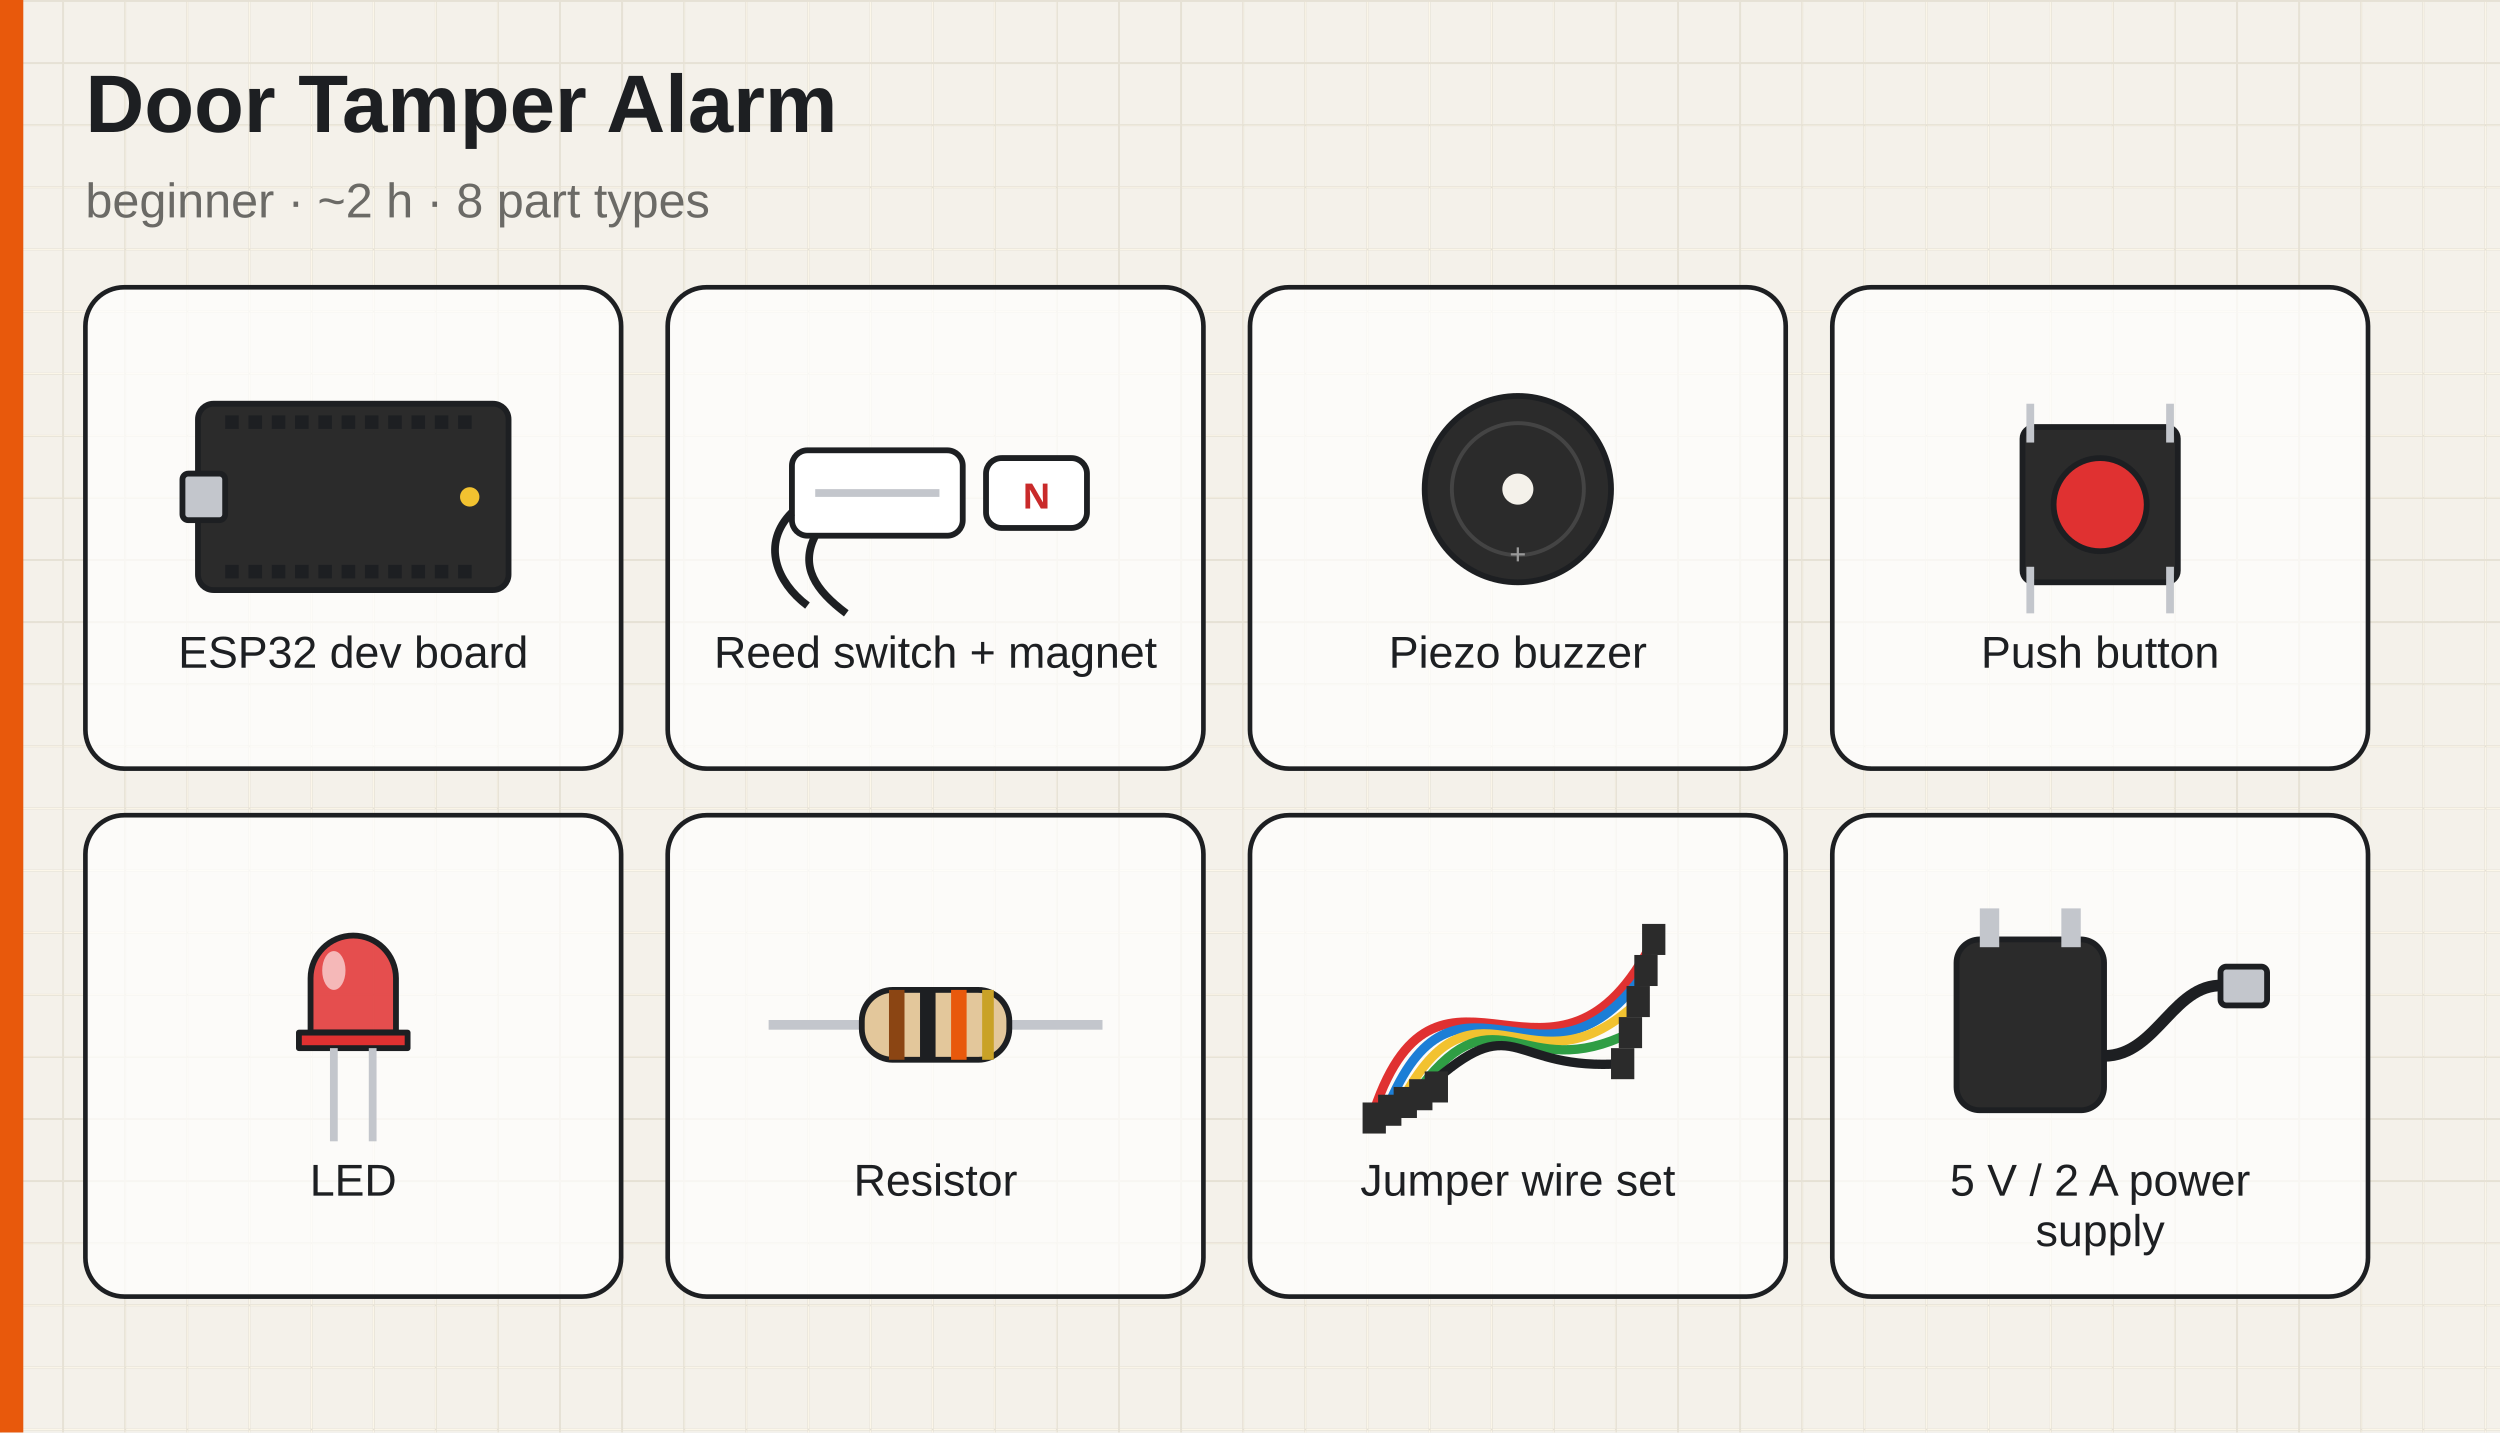
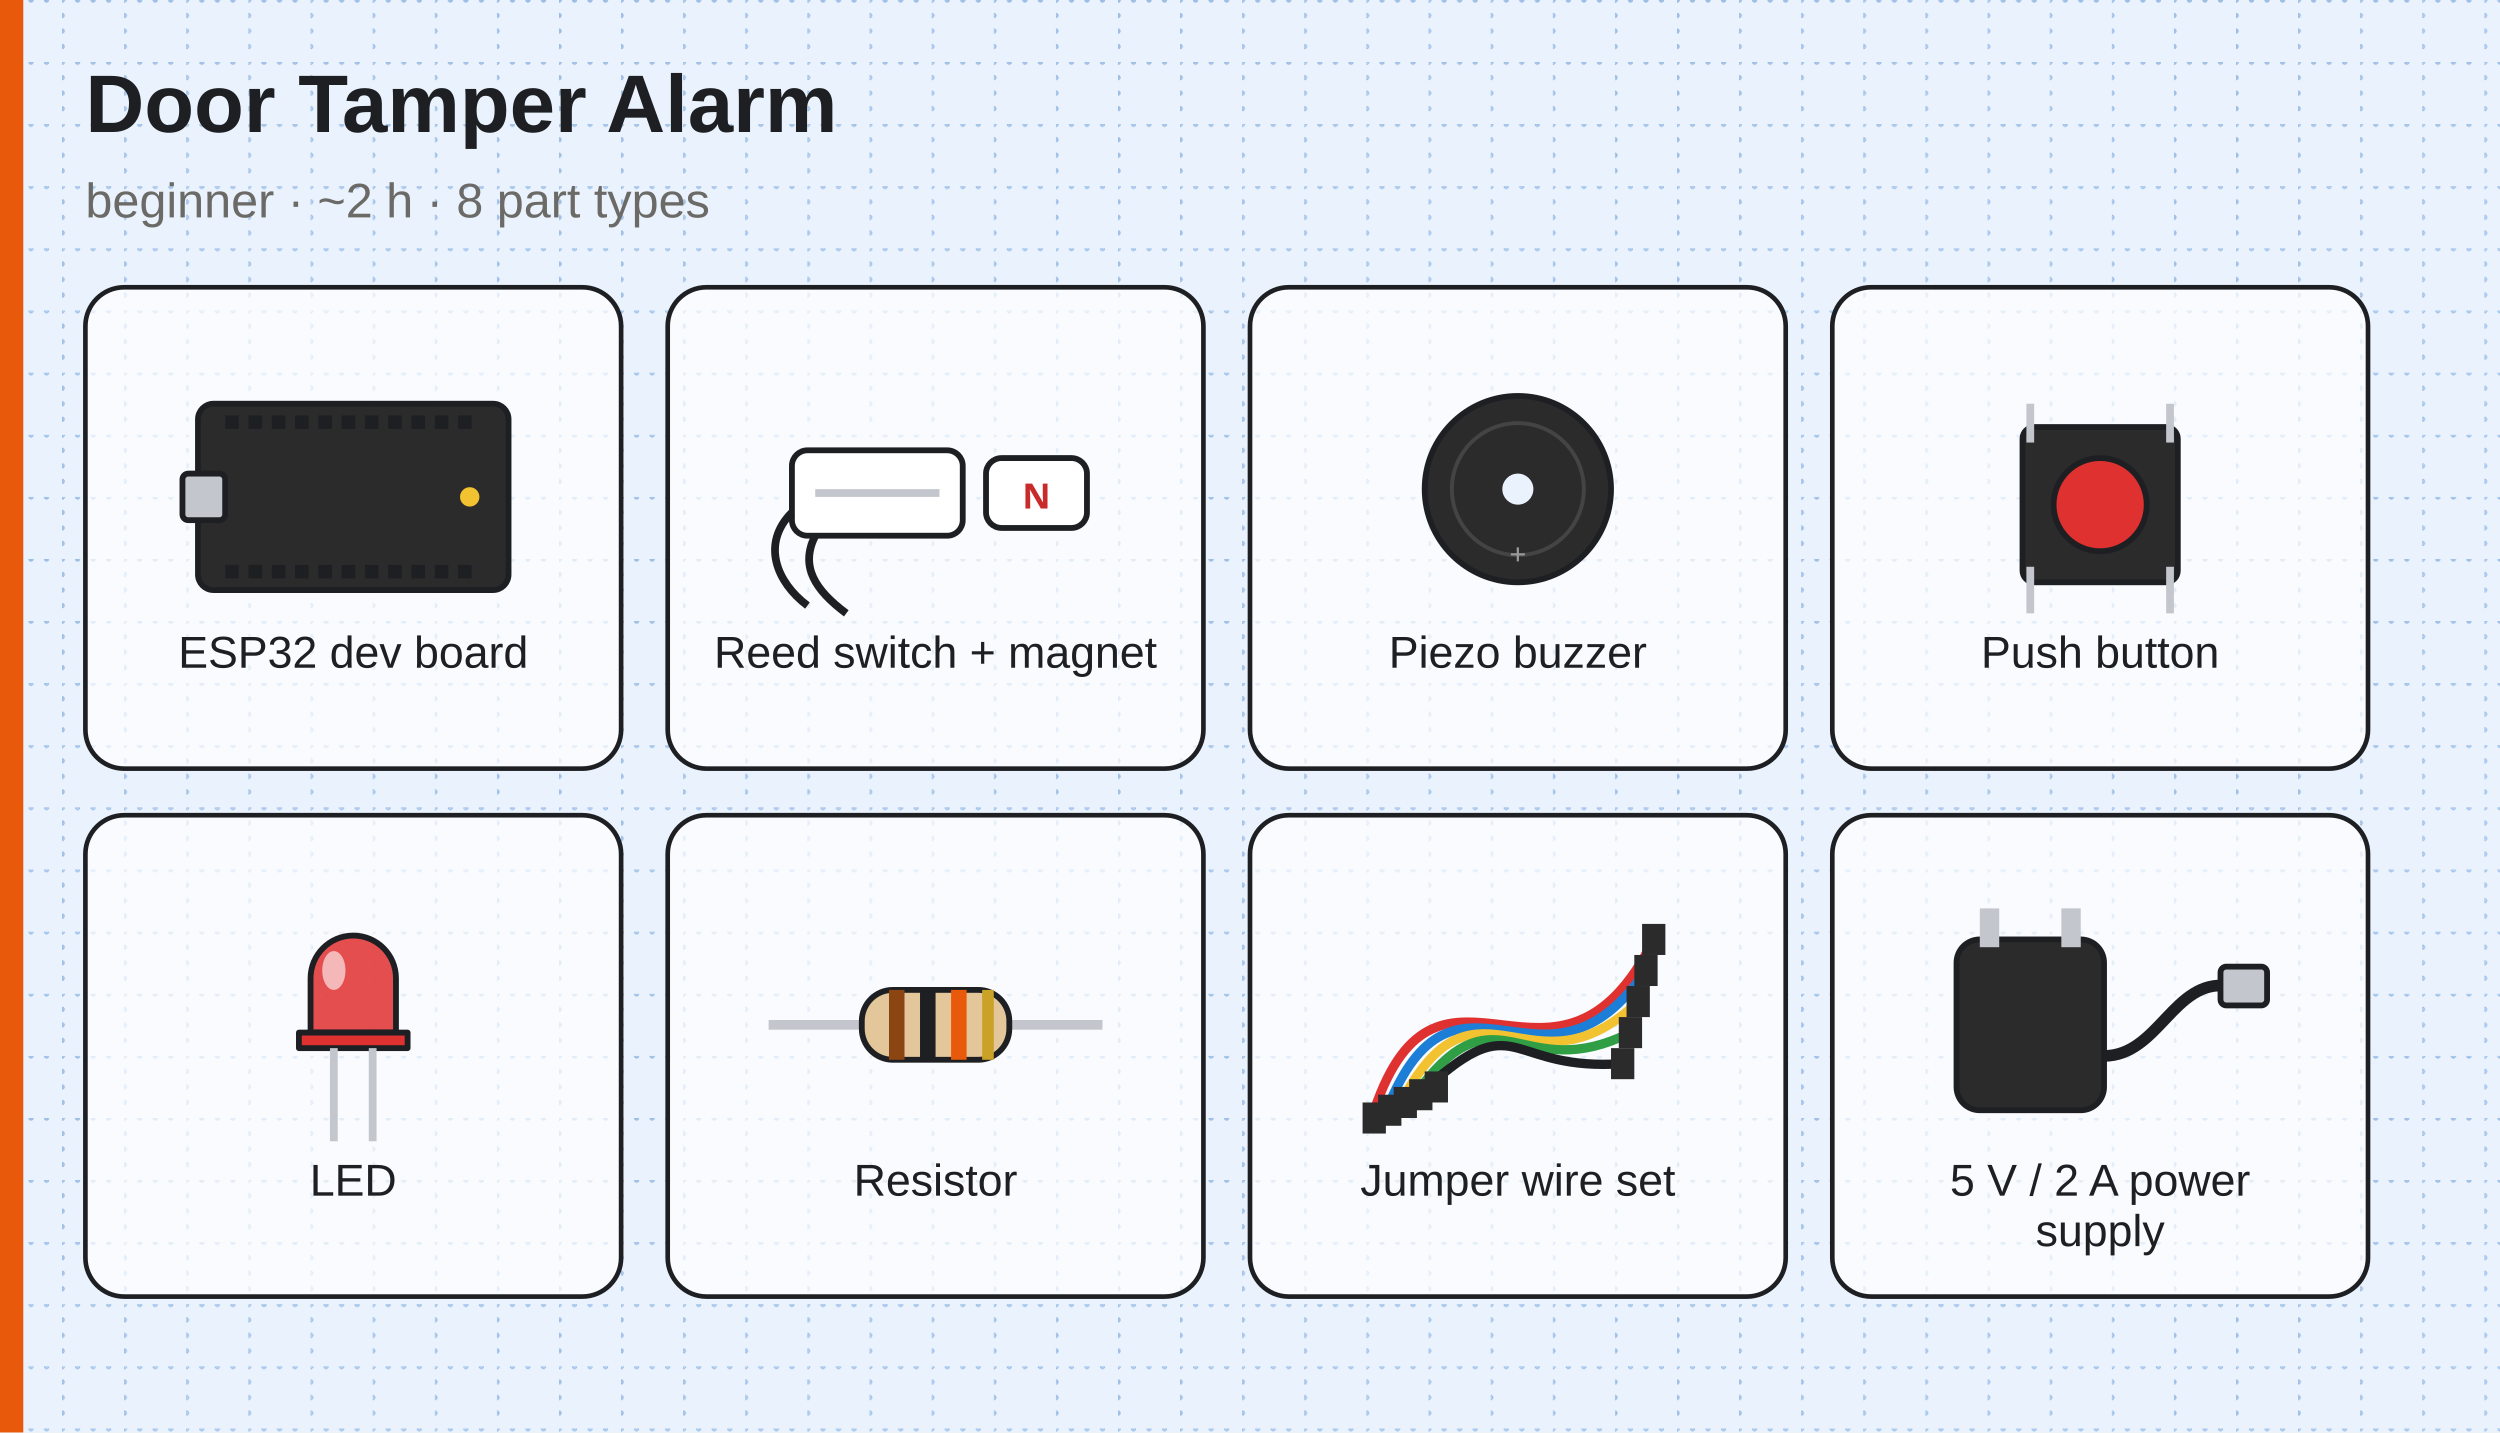
<svg xmlns="http://www.w3.org/2000/svg" viewBox="0 0 644 369" width="644" height="369" role="img" aria-label="Door Tamper Alarm — parts">
  <defs>
    <pattern id="grid-owkcha" width="16" height="16" patternUnits="userSpaceOnUse">
-       <path d="M16 0H0V16" fill="none" stroke="#e6e1d5" stroke-width="1" />
+       <circle cx="0" cy="0" r="0.7" fill="#9dbde3" />
+       <circle cx="0" cy="0" r="0.7" fill="#9dbde3" />
+       <circle cx="4" cy="0" r="0.7" fill="#9dbde3" />
+       <circle cx="0" cy="4" r="0.7" fill="#9dbde3" />
+       <circle cx="8" cy="0" r="0.7" fill="#9dbde3" />
+       <circle cx="0" cy="8" r="0.7" fill="#9dbde3" />
+       <circle cx="12" cy="0" r="0.7" fill="#9dbde3" />
+       <circle cx="0" cy="12" r="0.7" fill="#9dbde3" />
    </pattern>
  </defs>
-   <rect width="644" height="369" fill="#f4f1ea" />
+   <rect width="644" height="369" fill="#eaf3fd" />
  <rect width="644" height="369" fill="url(#grid-owkcha)" />
  <rect x="0" y="0" width="6" height="369" fill="#e8590c" />
  <text x="22" y="34" font-size="21" font-weight="700" fill="#1d1f22" font-family="'IBM Plex Sans', 'Helvetica Neue', Arial, sans-serif">Door Tamper Alarm</text>
  <text x="22" y="56" font-size="12.5" fill="#6b6a66" font-family="'IBM Plex Sans', 'Helvetica Neue', Arial, sans-serif">beginner · ~2 h · 8 part types</text>
  <g transform="translate(22 74)">
    <rect x="0" y="0" width="138" height="124" rx="10" fill="#ffffff" fill-opacity="0.7" stroke="#1d1f22" stroke-width="1.2" />
    <g transform="translate(24 22)">
      <rect x="5" y="8" width="80" height="48" rx="4" fill="#2b2b2b" stroke="#1d1f22" stroke-width="1.5" stroke-linejoin="round" />
      <rect x="12" y="11" width="3.5" height="3.5" fill="#1d1f22" />
      <rect x="18" y="11" width="3.5" height="3.5" fill="#1d1f22" />
      <rect x="24" y="11" width="3.5" height="3.5" fill="#1d1f22" />
      <rect x="30" y="11" width="3.5" height="3.5" fill="#1d1f22" />
      <rect x="36" y="11" width="3.5" height="3.5" fill="#1d1f22" />
      <rect x="42" y="11" width="3.5" height="3.5" fill="#1d1f22" />
      <rect x="48" y="11" width="3.5" height="3.5" fill="#1d1f22" />
      <rect x="54" y="11" width="3.5" height="3.5" fill="#1d1f22" />
      <rect x="60" y="11" width="3.5" height="3.5" fill="#1d1f22" />
      <rect x="66" y="11" width="3.5" height="3.5" fill="#1d1f22" />
      <rect x="72" y="11" width="3.5" height="3.5" fill="#1d1f22" />
      <rect x="12" y="49.5" width="3.5" height="3.5" fill="#1d1f22" />
      <rect x="18" y="49.5" width="3.5" height="3.5" fill="#1d1f22" />
      <rect x="24" y="49.5" width="3.5" height="3.5" fill="#1d1f22" />
      <rect x="30" y="49.5" width="3.5" height="3.5" fill="#1d1f22" />
      <rect x="36" y="49.5" width="3.5" height="3.5" fill="#1d1f22" />
      <rect x="42" y="49.5" width="3.5" height="3.5" fill="#1d1f22" />
      <rect x="48" y="49.5" width="3.5" height="3.5" fill="#1d1f22" />
      <rect x="54" y="49.5" width="3.5" height="3.5" fill="#1d1f22" />
      <rect x="60" y="49.5" width="3.5" height="3.5" fill="#1d1f22" />
      <rect x="66" y="49.5" width="3.5" height="3.5" fill="#1d1f22" />
      <rect x="72" y="49.5" width="3.5" height="3.5" fill="#1d1f22" />
      <rect x="34" y="24" width="22" height="16" rx="1.5" fill="#2b2b2b" />
      <rect x="1" y="26" width="11" height="12" rx="1.5" fill="#c3c6cc" stroke="#1d1f22" stroke-width="1.5" stroke-linejoin="round" />
      <circle cx="75" cy="32" r="2.5" fill="#f2c230" />
    </g>
    <text x="69" y="98" font-size="11.5" fill="#1d1f22" text-anchor="middle" font-family="'IBM Plex Sans', 'Helvetica Neue', Arial, sans-serif">ESP32 dev board</text>
  </g>
  <g transform="translate(172 74)">
    <rect x="0" y="0" width="138" height="124" rx="10" fill="#ffffff" fill-opacity="0.7" stroke="#1d1f22" stroke-width="1.2" />
    <g transform="translate(24 22)">
      <rect x="8" y="20" width="44" height="22" rx="4" fill="#ffffff" stroke="#1d1f22" stroke-width="1.5" stroke-linejoin="round" />
      <rect x="58" y="22" width="26" height="18" rx="4" fill="#ffffff" stroke="#1d1f22" stroke-width="1.5" stroke-linejoin="round" />
      <line x1="14" y1="31" x2="46" y2="31" stroke="#c3c6cc" stroke-width="2" />
      <path d="M8 36 C 0 44, 4 54, 12 60" fill="none" stroke="#1d1f22" stroke-width="2" />
      <path d="M14 42 C 10 50, 14 56, 22 62" fill="none" stroke="#1d1f22" stroke-width="2" />
      <text x="71" y="35" font-size="9" font-weight="700" fill="#c92a2a" text-anchor="middle" font-family="sans-serif">N</text>
    </g>
    <text x="69" y="98" font-size="11.5" fill="#1d1f22" text-anchor="middle" font-family="'IBM Plex Sans', 'Helvetica Neue', Arial, sans-serif">Reed switch + magnet</text>
  </g>
  <g transform="translate(322 74)">
    <rect x="0" y="0" width="138" height="124" rx="10" fill="#ffffff" fill-opacity="0.7" stroke="#1d1f22" stroke-width="1.2" />
    <g transform="translate(24 22)">
      <circle cx="45" cy="30" r="24" fill="#2b2b2b" stroke="#1d1f22" stroke-width="1.5" stroke-linejoin="round" />
      <circle cx="45" cy="30" r="17" fill="none" stroke="#444" stroke-width="1" />
-       <circle cx="45" cy="30" r="4" fill="#f4f1ea" />
+       <circle cx="45" cy="30" r="4" fill="#eaf3fd" />
      <text x="45" y="49" font-size="7" fill="#999" text-anchor="middle" font-family="monospace">+</text>
    </g>
    <text x="69" y="98" font-size="11.5" fill="#1d1f22" text-anchor="middle" font-family="'IBM Plex Sans', 'Helvetica Neue', Arial, sans-serif">Piezo buzzer</text>
  </g>
  <g transform="translate(472 74)">
    <rect x="0" y="0" width="138" height="124" rx="10" fill="#ffffff" fill-opacity="0.7" stroke="#1d1f22" stroke-width="1.2" />
    <g transform="translate(24 22)">
      <rect x="25" y="14" width="40" height="40" rx="3" fill="#2b2b2b" stroke="#1d1f22" stroke-width="1.5" stroke-linejoin="round" />
      <circle cx="45" cy="34" r="12" fill="#e03131" stroke="#1d1f22" stroke-width="1.5" stroke-linejoin="round" />
      <line x1="27" y1="18" x2="27" y2="8" stroke="#c3c6cc" stroke-width="2" />
      <line x1="63" y1="18" x2="63" y2="8" stroke="#c3c6cc" stroke-width="2" />
      <line x1="27" y1="50" x2="27" y2="62" stroke="#c3c6cc" stroke-width="2" />
      <line x1="63" y1="50" x2="63" y2="62" stroke="#c3c6cc" stroke-width="2" />
    </g>
    <text x="69" y="98" font-size="11.5" fill="#1d1f22" text-anchor="middle" font-family="'IBM Plex Sans', 'Helvetica Neue', Arial, sans-serif">Push button</text>
  </g>
  <g transform="translate(22 210)">
    <rect x="0" y="0" width="138" height="124" rx="10" fill="#ffffff" fill-opacity="0.7" stroke="#1d1f22" stroke-width="1.2" />
    <g transform="translate(24 22)">
      <path d="M34 34 V20 A11 11 0 0 1 56 20 V34 Z" fill="#e03131" fill-opacity="0.85" stroke="#1d1f22" stroke-width="1.5" stroke-linejoin="round" />
      <rect x="31" y="34" width="28" height="4" fill="#e03131" stroke="#1d1f22" stroke-width="1.5" stroke-linejoin="round" />
      <ellipse cx="40" cy="18" rx="3" ry="5" fill="#ffffff" fill-opacity="0.6" />
      <line x1="40" y1="38" x2="40" y2="62" stroke="#c3c6cc" stroke-width="2" />
      <line x1="50" y1="38" x2="50" y2="62" stroke="#c3c6cc" stroke-width="2" />
    </g>
    <text x="69" y="98" font-size="11.5" fill="#1d1f22" text-anchor="middle" font-family="'IBM Plex Sans', 'Helvetica Neue', Arial, sans-serif">LED</text>
  </g>
  <g transform="translate(172 210)">
    <rect x="0" y="0" width="138" height="124" rx="10" fill="#ffffff" fill-opacity="0.7" stroke="#1d1f22" stroke-width="1.2" />
    <g transform="translate(24 22)">
      <line x1="2" y1="32" x2="88" y2="32" stroke="#c3c6cc" stroke-width="2.5" />
      <rect x="26" y="23" width="38" height="18" rx="8" fill="#e3c79b" stroke="#1d1f22" stroke-width="1.5" stroke-linejoin="round" />
      <rect x="33" y="23" width="4" height="18" fill="#8b4513" />
      <rect x="41" y="23" width="4" height="18" fill="#1d1f22" />
      <rect x="49" y="23" width="4" height="18" fill="#e8590c" />
      <rect x="57" y="23" width="3" height="18" fill="#c9a227" />
    </g>
    <text x="69" y="98" font-size="11.5" fill="#1d1f22" text-anchor="middle" font-family="'IBM Plex Sans', 'Helvetica Neue', Arial, sans-serif">Resistor</text>
  </g>
  <g transform="translate(322 210)">
    <rect x="0" y="0" width="138" height="124" rx="10" fill="#ffffff" fill-opacity="0.7" stroke="#1d1f22" stroke-width="1.2" />
    <g transform="translate(24 22)">
      <path d="M8 54 C 25 4, 55 60, 80 10" fill="none" stroke="#e03131" stroke-width="2.4" />
      <rect x="5" y="52" width="6" height="8" fill="#2b2b2b" />
      <rect x="77" y="6" width="6" height="8" fill="#2b2b2b" />
      <path d="M12 52 C 30 10, 52 56, 78 18" fill="none" stroke="#1c7ed6" stroke-width="2.4" />
      <rect x="9" y="50" width="6" height="8" fill="#2b2b2b" />
      <rect x="75" y="14" width="6" height="8" fill="#2b2b2b" />
      <path d="M16 50 C 35 16, 49 52, 76 26" fill="none" stroke="#f2c230" stroke-width="2.4" />
      <rect x="13" y="48" width="6" height="8" fill="#2b2b2b" />
      <rect x="73" y="22" width="6" height="8" fill="#2b2b2b" />
      <path d="M20 48 C 40 22, 46 48, 74 34" fill="none" stroke="#2f9e44" stroke-width="2.4" />
      <rect x="17" y="46" width="6" height="8" fill="#2b2b2b" />
      <rect x="71" y="30" width="6" height="8" fill="#2b2b2b" />
      <path d="M24 46 C 45 28, 43 44, 72 42" fill="none" stroke="#1d1f22" stroke-width="2.4" />
      <rect x="21" y="44" width="6" height="8" fill="#2b2b2b" />
      <rect x="69" y="38" width="6" height="8" fill="#2b2b2b" />
    </g>
    <text x="69" y="98" font-size="11.5" fill="#1d1f22" text-anchor="middle" font-family="'IBM Plex Sans', 'Helvetica Neue', Arial, sans-serif">Jumper wire set</text>
  </g>
  <g transform="translate(472 210)">
    <rect x="0" y="0" width="138" height="124" rx="10" fill="#ffffff" fill-opacity="0.7" stroke="#1d1f22" stroke-width="1.2" />
    <g transform="translate(24 22)">
      <rect x="8" y="10" width="38" height="44" rx="6" fill="#2b2b2b" stroke="#1d1f22" stroke-width="1.5" stroke-linejoin="round" />
      <rect x="14" y="2" width="5" height="10" fill="#c3c6cc" />
      <rect x="35" y="2" width="5" height="10" fill="#c3c6cc" />
      <path d="M46 40 C 60 40, 64 20, 78 22" fill="none" stroke="#1d1f22" stroke-width="3" />
      <rect x="76" y="17" width="12" height="10" rx="1.5" fill="#c3c6cc" stroke="#1d1f22" stroke-width="1.5" stroke-linejoin="round" />
    </g>
    <text x="69" y="98" font-size="11.5" fill="#1d1f22" text-anchor="middle" font-family="'IBM Plex Sans', 'Helvetica Neue', Arial, sans-serif">5 V / 2 A power</text>
    <text x="69" y="111" font-size="11.5" fill="#1d1f22" text-anchor="middle" font-family="'IBM Plex Sans', 'Helvetica Neue', Arial, sans-serif">supply</text>
  </g>
</svg>
